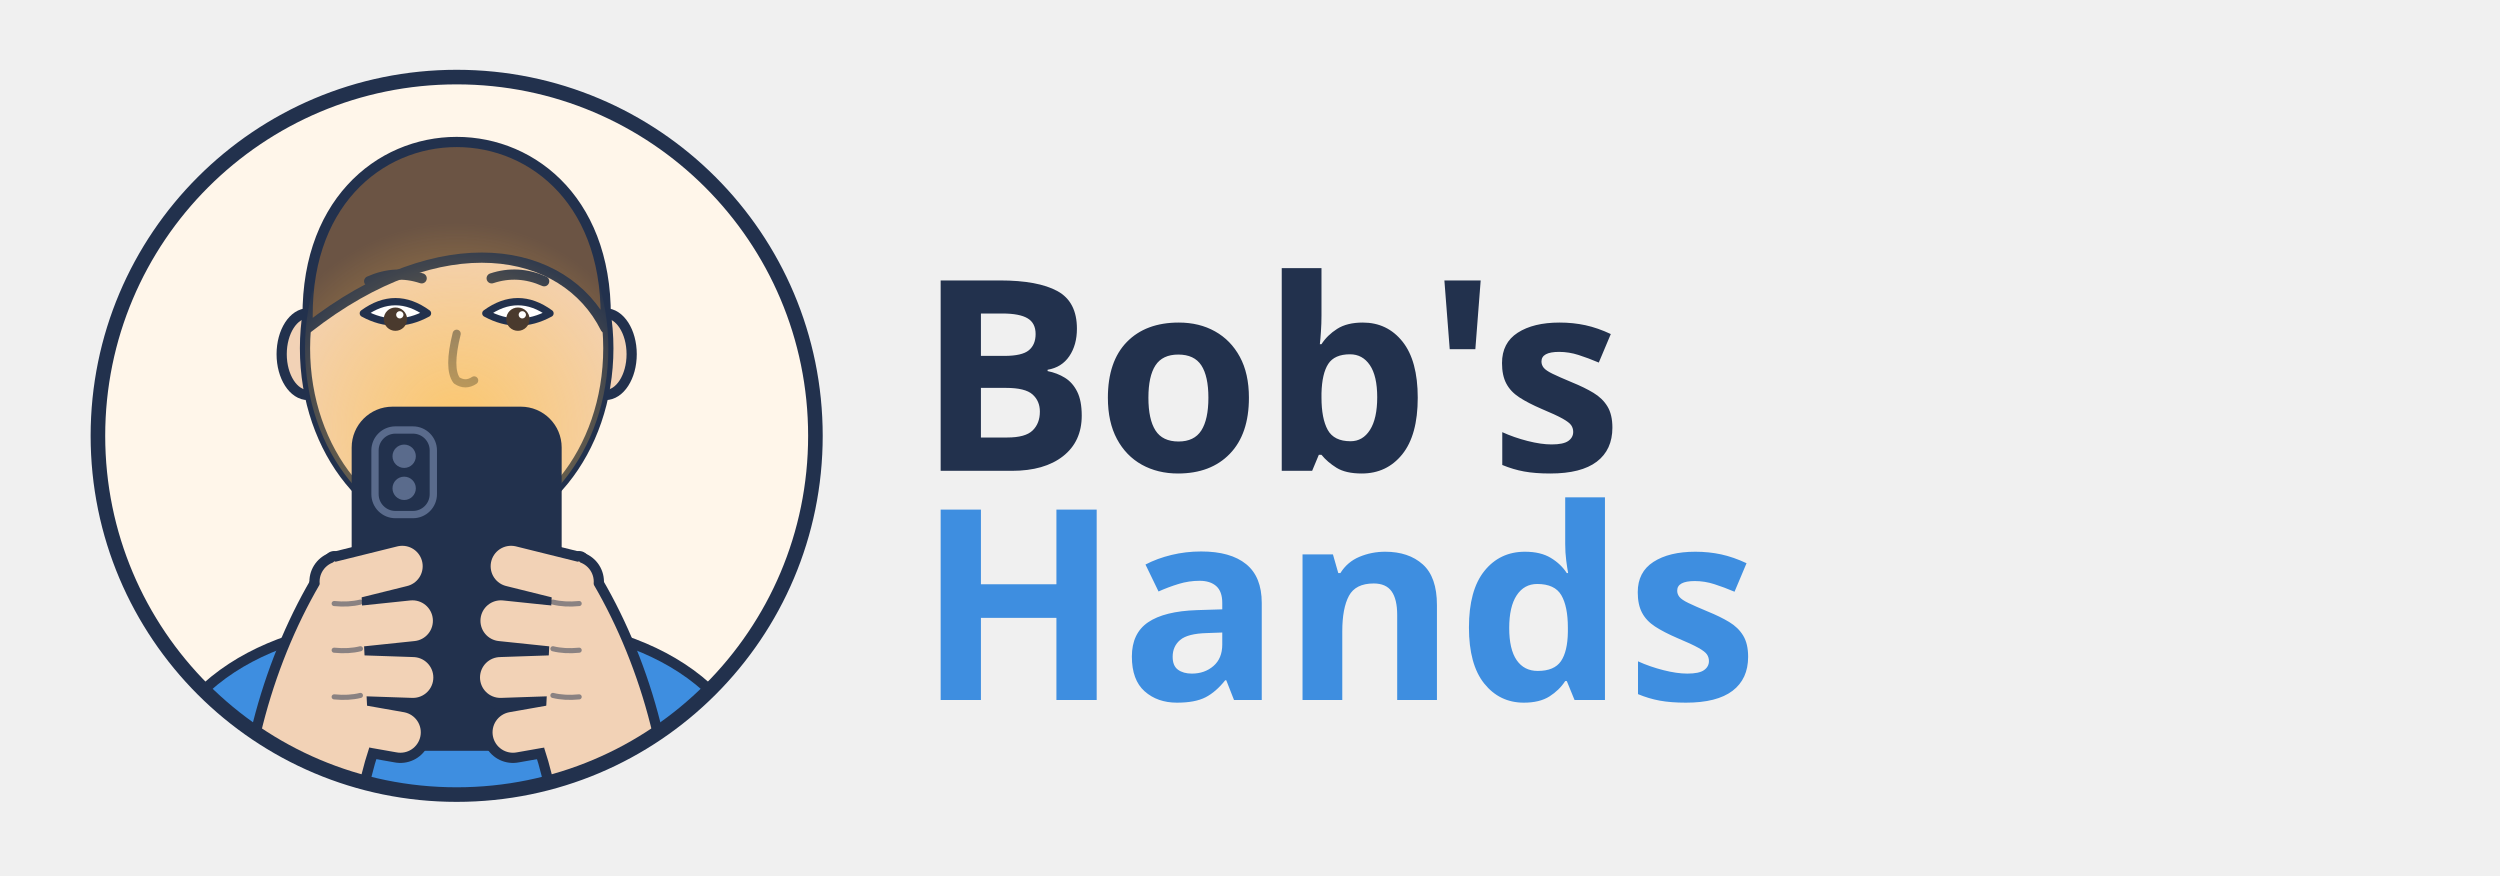
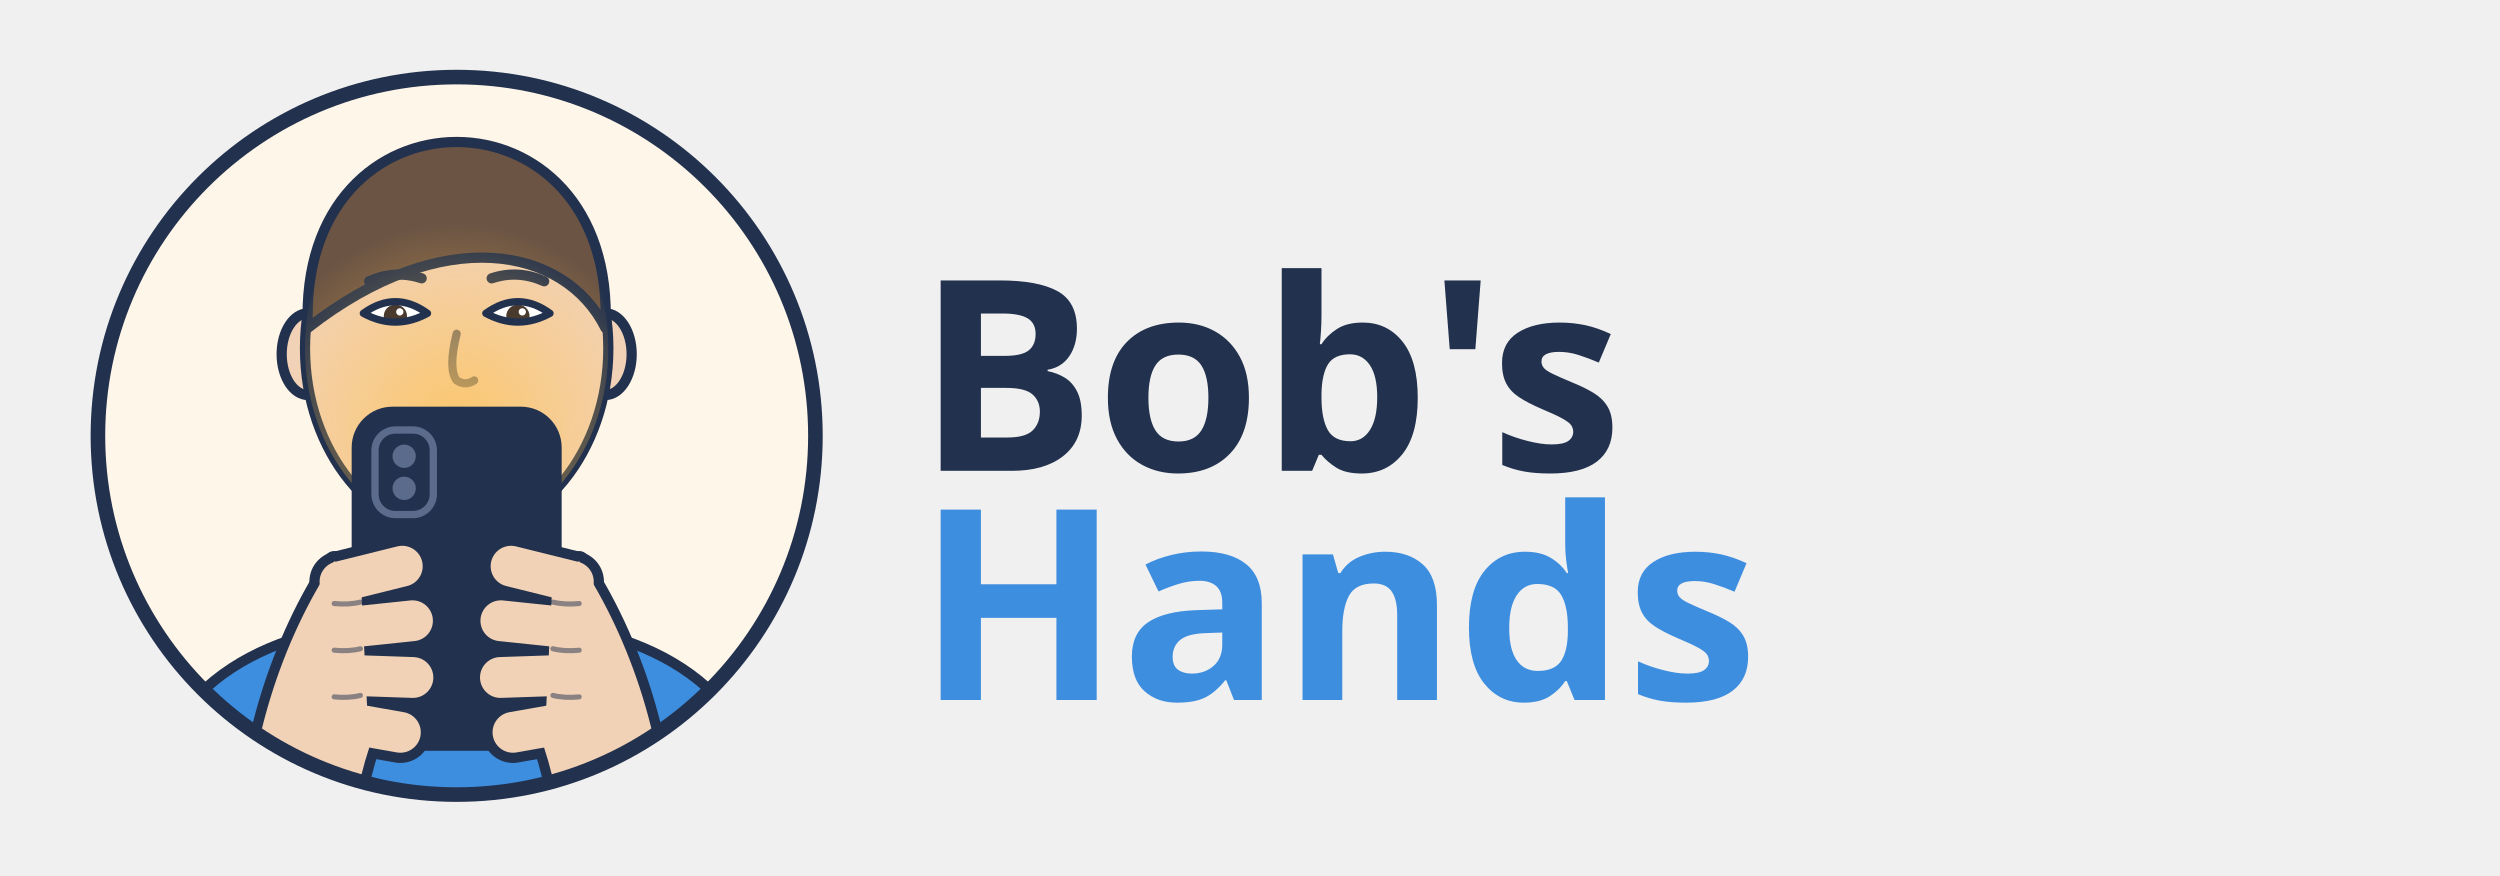
<svg xmlns="http://www.w3.org/2000/svg" width="1200" height="420" viewBox="0 0 1200 420">
  <defs>
    <linearGradient id="main" x1="0" y1="330" x2="0" y2="512" gradientUnits="userSpaceOnUse">
      <stop offset="0" stop-color="#FFC24D" />
      <stop offset="1" stop-color="#FF8A5B" />
    </linearGradient>
    <linearGradient id="ecran" x1="0" y1="0" x2="0" y2="1">
      <stop offset="0" stop-color="#7EC8F2" />
      <stop offset="1" stop-color="#FFD9A8" />
    </linearGradient>
    <linearGradient id="soleil" x1="0" y1="0" x2="0" y2="1">
      <stop offset="0" stop-color="#FFC24D" />
      <stop offset="1" stop-color="#FF8A5B" />
    </linearGradient>
  </defs>
  <g transform="translate(40 30) scale(0.70)">
    <defs>
      <linearGradient id="main" x1="0" y1="330" x2="0" y2="512" gradientUnits="userSpaceOnUse">
        <stop offset="0" stop-color="#FFC24D" />
        <stop offset="1" stop-color="#FF8A5B" />
      </linearGradient>
      <linearGradient id="ecran" x1="0" y1="0" x2="0" y2="1">
        <stop offset="0" stop-color="#7EC8F2" />
        <stop offset="1" stop-color="#FFD9A8" />
      </linearGradient>
      <linearGradient id="soleil" x1="0" y1="0" x2="0" y2="1">
        <stop offset="0" stop-color="#FFC24D" />
        <stop offset="1" stop-color="#FF8A5B" />
      </linearGradient>
    </defs>
    <clipPath id="rond">
      <circle cx="256" cy="256" r="246" />
    </clipPath>
    <g clip-path="url(#rond)">
      <circle cx="256" cy="256" r="246" fill="#FFF6EA" />
      <path d="M40 540 C40 430 120 392 200 384 L312 384 C392 392 472 430 472 540 Z" fill="#3E8EE0" stroke="#22314D" stroke-width="7" stroke-linejoin="round" />
      <rect x="222" y="300" width="68" height="96" rx="20" fill="#E2B996" stroke="#22314D" stroke-width="7" />
      <ellipse cx="154" cy="200" rx="18" ry="28" fill="#F2D2B6" stroke="#22314D" stroke-width="7" />
      <ellipse cx="358" cy="200" rx="18" ry="28" fill="#F2D2B6" stroke="#22314D" stroke-width="7" />
      <ellipse cx="256" cy="196" rx="104" ry="128" fill="#F2D2B6" stroke="#22314D" stroke-width="7" />
      <path d="M154 182 C146 12 366 12 358 182 C330 126 246 110 154 182 Z" fill="#6B5444" stroke="#22314D" stroke-width="7" stroke-linejoin="round" />
      <path d="M196 150 Q214 142 232 148 M280 148 Q298 142 316 150" fill="none" stroke="#22314D" stroke-width="7" stroke-linecap="round" />
      <path d="M256 186 Q250 210 256 218 Q262 222 268 218" fill="none" stroke="#22314D" stroke-width="5.6" stroke-linecap="round" stroke-linejoin="round" opacity=".7" />
      <radialGradient id="lueur" cx="256" cy="250" r="140" gradientUnits="userSpaceOnUse">
        <stop offset="0" stop-color="#FFC24D" stop-opacity=".7" />
        <stop offset="1" stop-color="#FFC24D" stop-opacity="0" />
      </radialGradient>
      <clipPath id="tete">
        <ellipse cx="256" cy="196" rx="104" ry="128" />
      </clipPath>
      <g clip-path="url(#tete)">
        <rect x="100" y="60" width="312" height="300" fill="url(#lueur)" />
      </g>
-       <path d="M192 172 Q214 156 236 172 Q214 184 192 172 Z" fill="#FFFFFF" stroke="#22314D" stroke-width="5" stroke-linejoin="round" />
-       <circle cx="214" cy="176" r="8" fill="#4A3A2E" />
-       <circle cx="217" cy="173" r="2.5" fill="#FFFFFF" />
-       <path d="M276 172 Q298 156 320 172 Q298 184 276 172 Z" fill="#FFFFFF" stroke="#22314D" stroke-width="5" stroke-linejoin="round" />
-       <circle cx="298" cy="176" r="8" fill="#4A3A2E" />
-       <circle cx="301" cy="173" r="2.5" fill="#FFFFFF" />
+       <clipPath id="oeil-214">
+         <path d="M192 172 Q214 156 236 172 Q214 184 192 172 Z" />
+       </clipPath>
+       <path d="M192 172 Q214 156 236 172 Q214 184 192 172 Z" fill="#FFFFFF" />
+       <g clip-path="url(#oeil-214)">
+         <circle cx="214" cy="174" r="8" fill="#4A3A2E" />
+         <circle cx="217" cy="171" r="2.5" fill="#FFFFFF" />
+       </g>
+       <path d="M192 172 Q214 156 236 172 Q214 184 192 172 Z" fill="none" stroke="#22314D" stroke-width="5" stroke-linejoin="round" />
+       <clipPath id="oeil-298">
+         <path d="M276 172 Q298 156 320 172 Q298 184 276 172 Z" />
+       </clipPath>
+       <path d="M276 172 Q298 156 320 172 Q298 184 276 172 Z" fill="#FFFFFF" />
+       <g clip-path="url(#oeil-298)">
+         <circle cx="298" cy="174" r="8" fill="#4A3A2E" />
+         <circle cx="301" cy="171" r="2.5" fill="#FFFFFF" />
+       </g>
+       <path d="M276 172 Q298 156 320 172 Q298 184 276 172 Z" fill="none" stroke="#22314D" stroke-width="5" stroke-linejoin="round" />
      <rect x="184" y="236" width="144" height="236" rx="28" fill="#22314D" stroke="#22314D" stroke-width="0" />
      <rect x="200" y="252" width="40" height="58" rx="14" fill="none" stroke="#5A6B8C" stroke-width="5" />
      <circle cx="220" cy="270" r="8" fill="#5A6B8C" />
      <circle cx="220" cy="292" r="8" fill="#5A6B8C" />
      <g>
        <line x1="176" y1="356" x2="218.7" y2="345.4" stroke="#22314D" stroke-width="42" stroke-linecap="round" />
        <line x1="176" y1="388" x2="225.7" y2="382.8" stroke="#22314D" stroke-width="42" stroke-linecap="round" />
        <line x1="176" y1="420" x2="226.0" y2="421.7" stroke="#22314D" stroke-width="42" stroke-linecap="round" />
        <line x1="176" y1="452" x2="217.4" y2="459.3" stroke="#22314D" stroke-width="42" stroke-linecap="round" />
        <path d="M112 540 C112 470 136 396 172 342 L190 350 L196 470 C188 494 184 520 184 540 Z" fill="#22314D" stroke="#22314D" stroke-width="14" stroke-linejoin="round" />
        <line x1="176" y1="356" x2="218.7" y2="345.4" stroke="#F2D2B6" stroke-width="28" stroke-linecap="round" />
        <line x1="176" y1="388" x2="225.7" y2="382.8" stroke="#F2D2B6" stroke-width="28" stroke-linecap="round" />
        <line x1="176" y1="420" x2="226.0" y2="421.7" stroke="#F2D2B6" stroke-width="28" stroke-linecap="round" />
        <line x1="176" y1="452" x2="217.4" y2="459.3" stroke="#F2D2B6" stroke-width="28" stroke-linecap="round" />
        <path d="M112 540 C112 470 136 396 172 342 L190 350 L196 470 C188 494 184 520 184 540 Z" fill="#F2D2B6" />
        <path d="M172 371 Q182 372 190 370" fill="none" stroke="#22314D" stroke-width="3.5" stroke-linecap="round" opacity=".5" />
        <path d="M172 403 Q182 404 190 402" fill="none" stroke="#22314D" stroke-width="3.5" stroke-linecap="round" opacity=".5" />
        <path d="M172 435 Q182 436 190 434" fill="none" stroke="#22314D" stroke-width="3.5" stroke-linecap="round" opacity=".5" />
      </g>
      <g transform="translate(512 0) scale(-1 1)">
        <line x1="176" y1="356" x2="218.7" y2="345.4" stroke="#22314D" stroke-width="42" stroke-linecap="round" />
        <line x1="176" y1="388" x2="225.7" y2="382.8" stroke="#22314D" stroke-width="42" stroke-linecap="round" />
        <line x1="176" y1="420" x2="226.0" y2="421.7" stroke="#22314D" stroke-width="42" stroke-linecap="round" />
        <line x1="176" y1="452" x2="217.4" y2="459.3" stroke="#22314D" stroke-width="42" stroke-linecap="round" />
        <path d="M112 540 C112 470 136 396 172 342 L190 350 L196 470 C188 494 184 520 184 540 Z" fill="#22314D" stroke="#22314D" stroke-width="14" stroke-linejoin="round" />
        <line x1="176" y1="356" x2="218.7" y2="345.4" stroke="#F2D2B6" stroke-width="28" stroke-linecap="round" />
        <line x1="176" y1="388" x2="225.7" y2="382.8" stroke="#F2D2B6" stroke-width="28" stroke-linecap="round" />
        <line x1="176" y1="420" x2="226.0" y2="421.7" stroke="#F2D2B6" stroke-width="28" stroke-linecap="round" />
        <line x1="176" y1="452" x2="217.4" y2="459.3" stroke="#F2D2B6" stroke-width="28" stroke-linecap="round" />
        <path d="M112 540 C112 470 136 396 172 342 L190 350 L196 470 C188 494 184 520 184 540 Z" fill="#F2D2B6" />
        <path d="M172 371 Q182 372 190 370" fill="none" stroke="#22314D" stroke-width="3.5" stroke-linecap="round" opacity=".5" />
        <path d="M172 403 Q182 404 190 402" fill="none" stroke="#22314D" stroke-width="3.5" stroke-linecap="round" opacity=".5" />
        <path d="M172 435 Q182 436 190 434" fill="none" stroke="#22314D" stroke-width="3.5" stroke-linecap="round" opacity=".5" />
      </g>
    </g>
    <circle cx="256" cy="256" r="246" fill="none" stroke="#22314D" stroke-width="10" />
  </g>
  <text x="440" y="226" font-family="Fredoka" font-weight="600" font-size="128" fill="#22314D">Bob's</text>
  <text x="440" y="336" font-family="Fredoka" font-weight="600" font-size="128" fill="#3E8EE0">Hands</text>
</svg>
